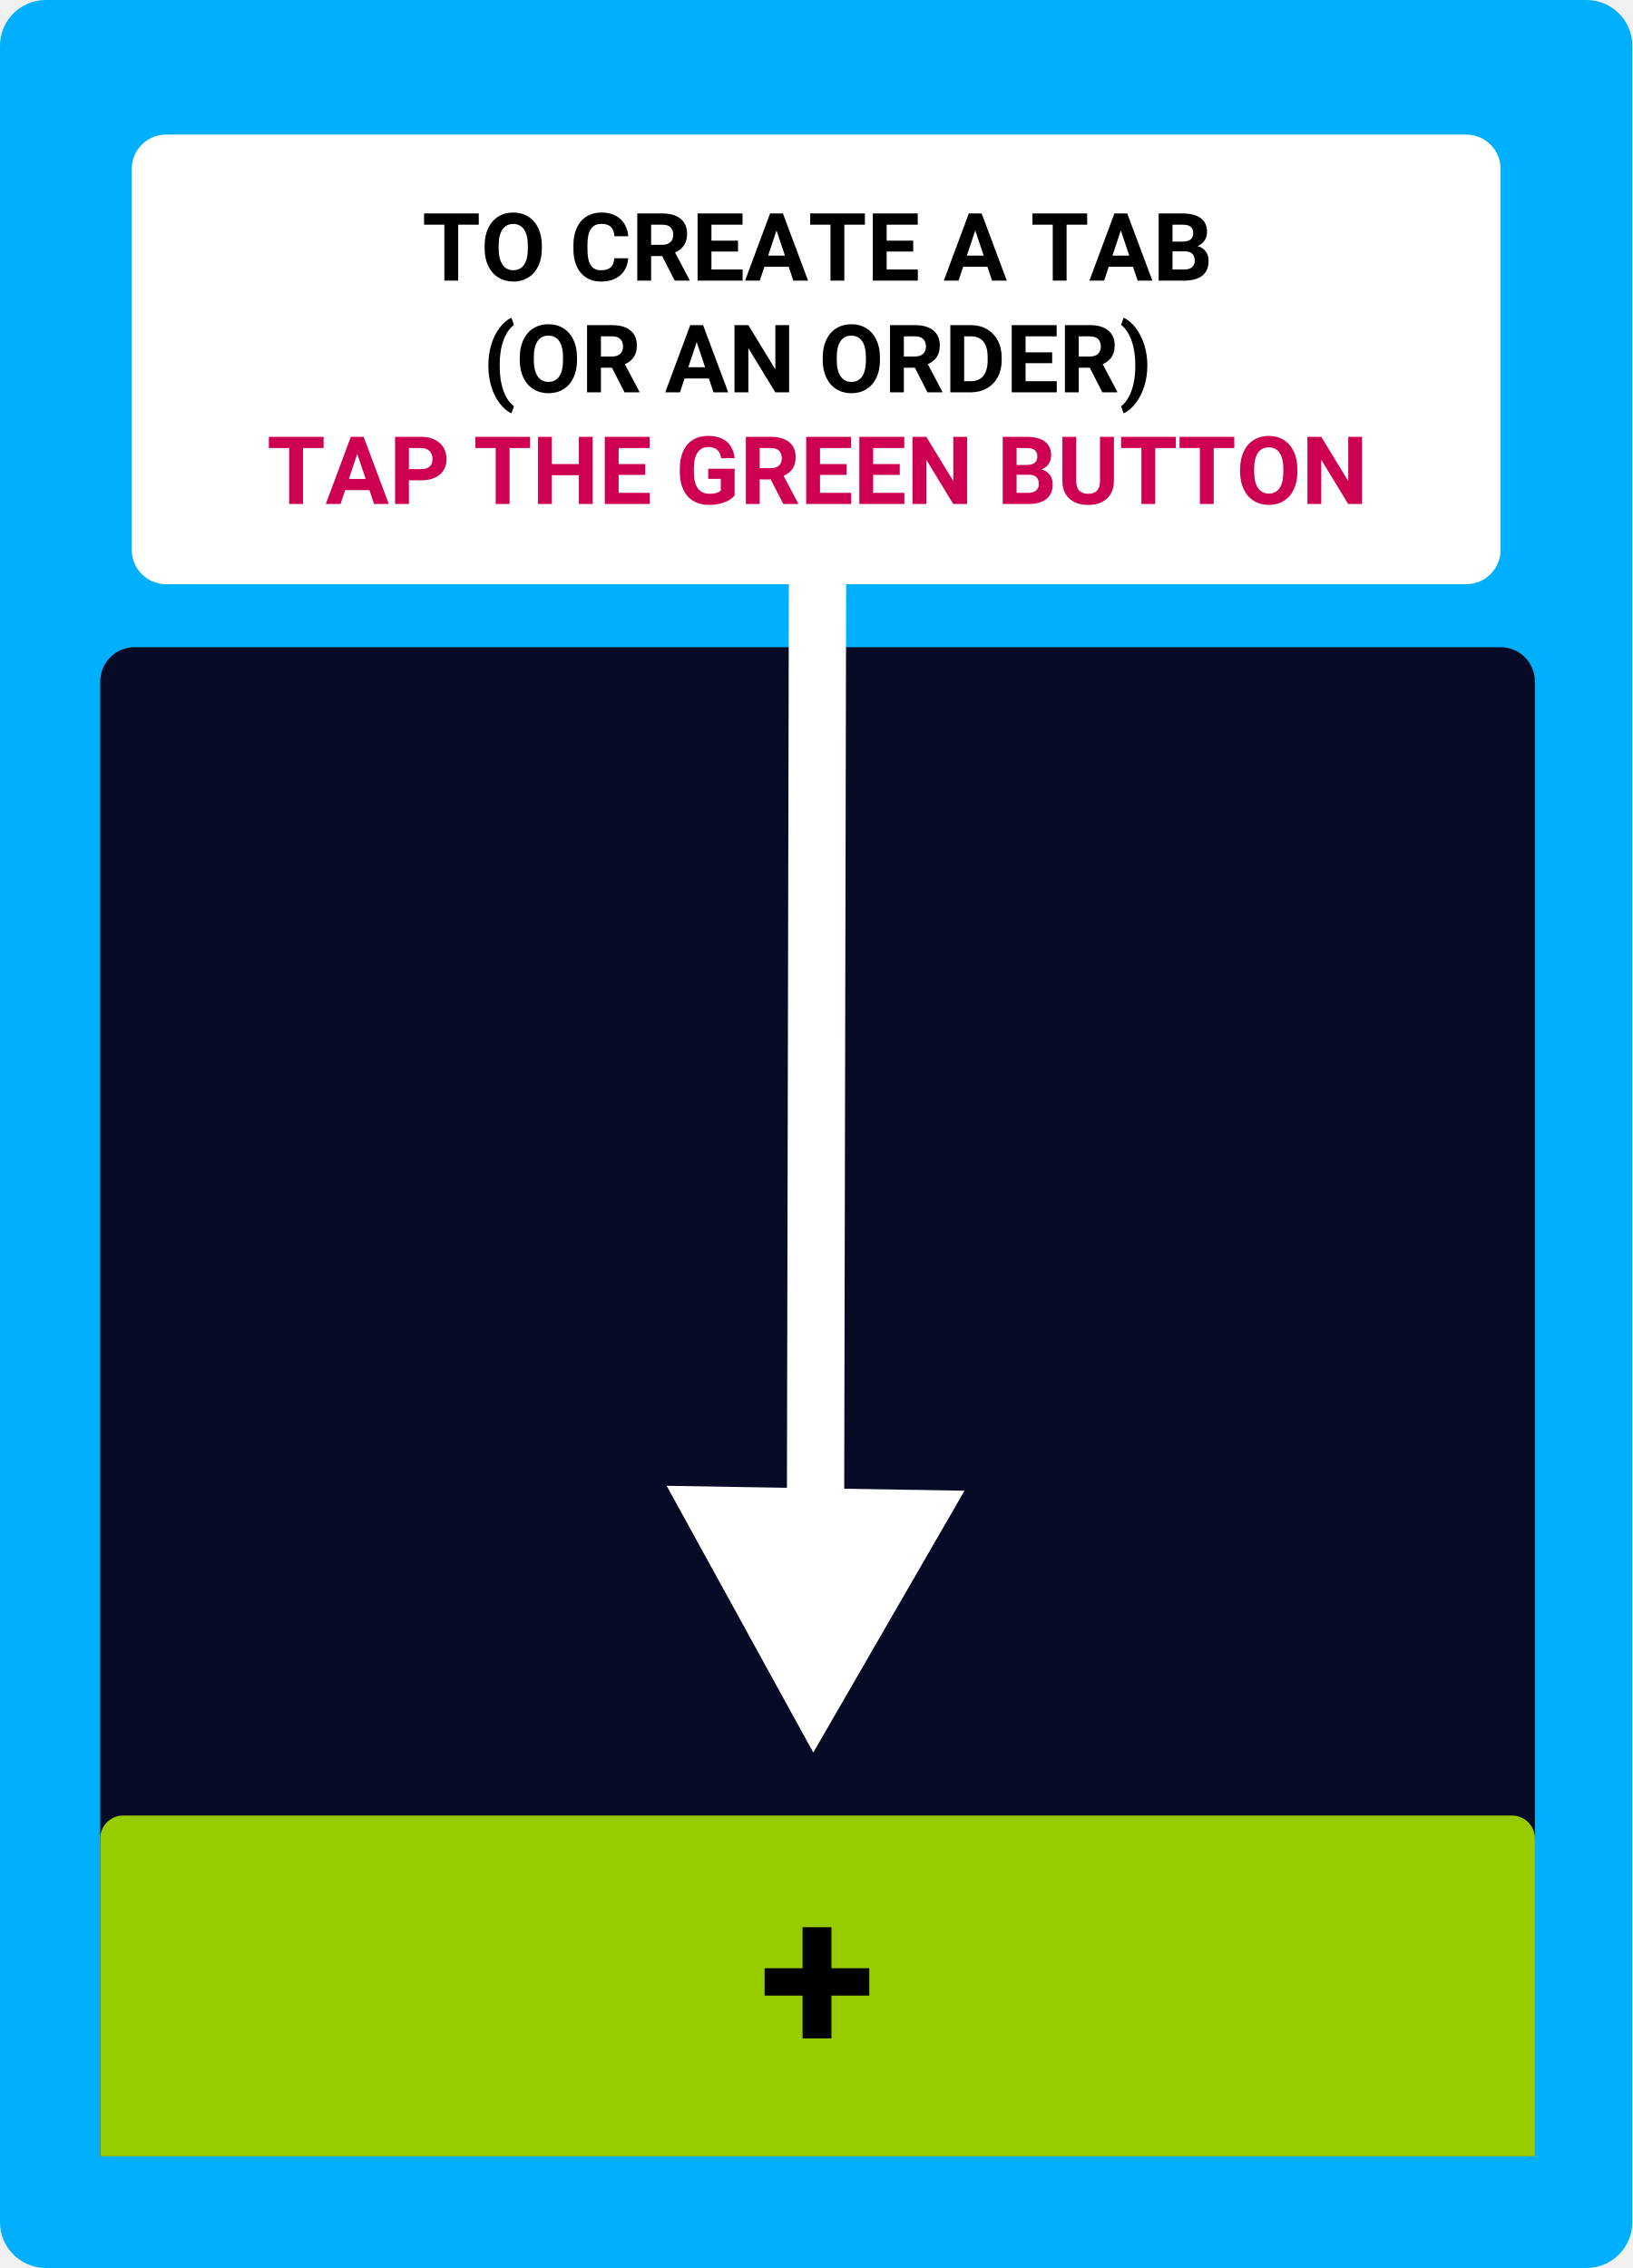
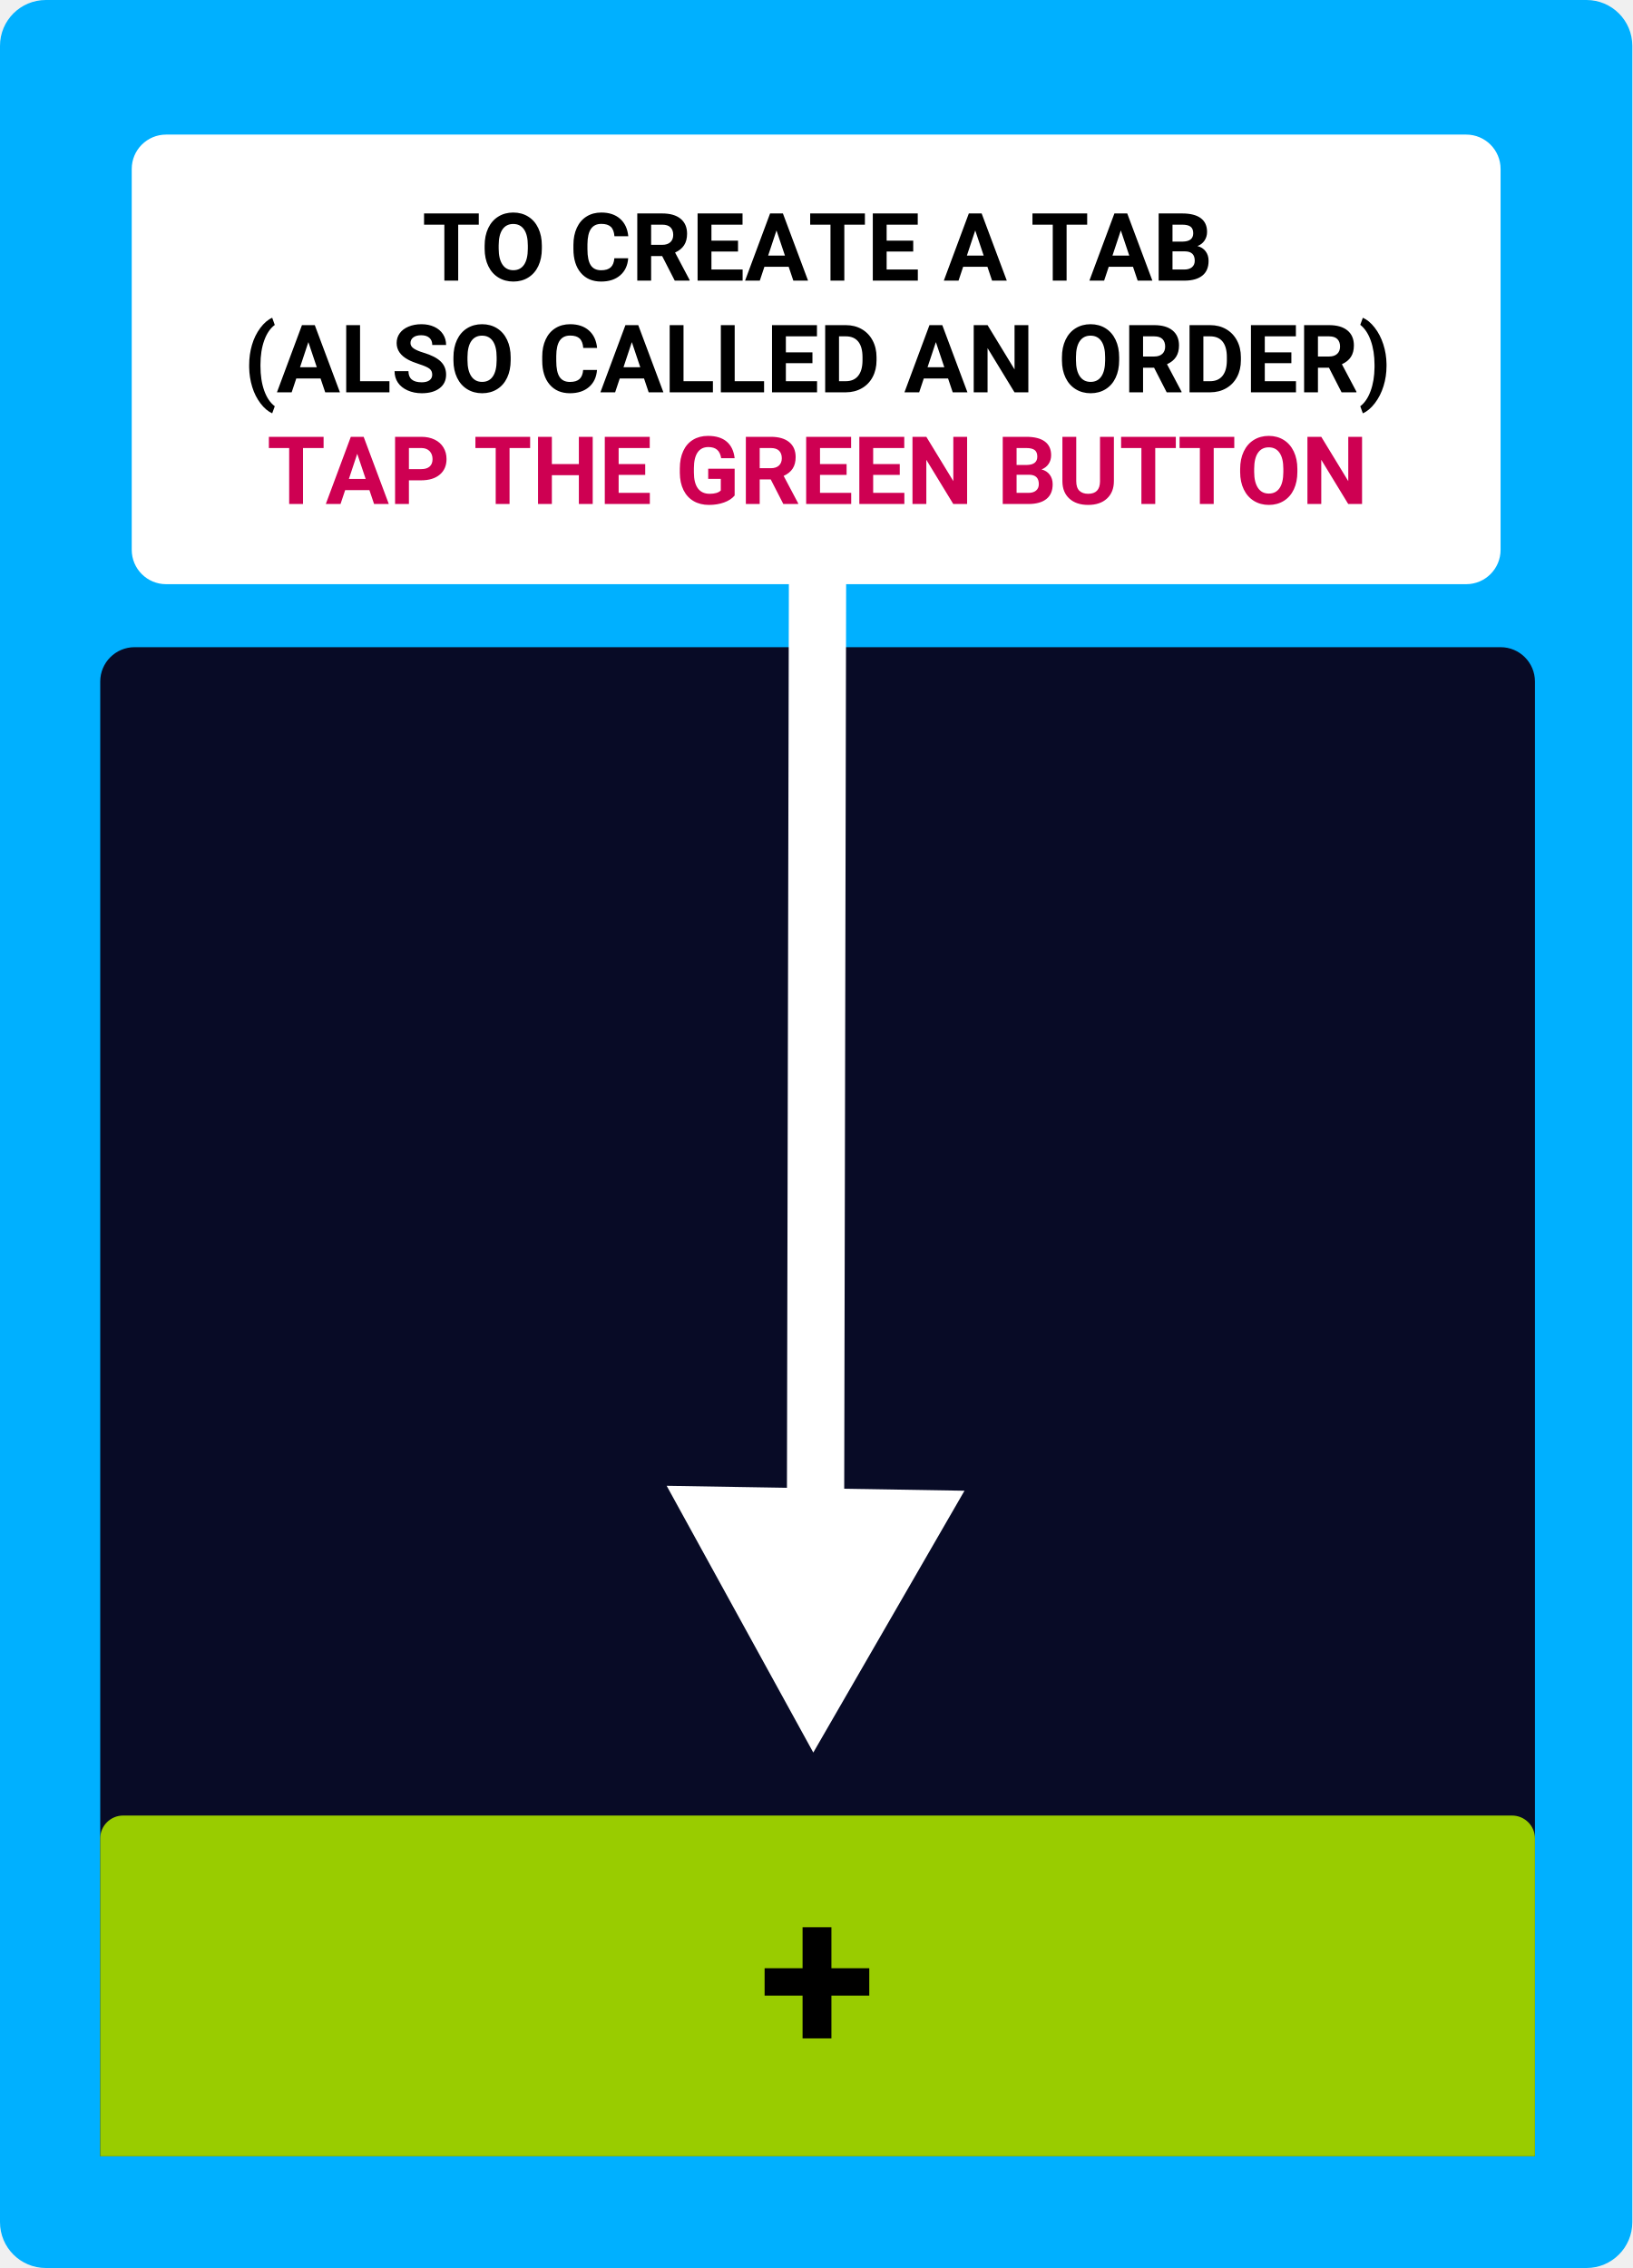
<svg xmlns="http://www.w3.org/2000/svg" width="570px" height="792px" viewBox="0 0 570 792" version="1.1">
  <g id="1_create_en" stroke="none" stroke-width="1" fill="none" fill-rule="evenodd">
    <rect id="Rectangle" fill="#00B0FF" x="0" y="0" width="570" height="792" rx="16" />
    <path d="M47,226 L524,226 C530.627,226 536,231.373 536,238 L536,753 L35,753 L35,238 C35,231.373 40.373,226 47,226 Z" id="Rectangle" fill="#080B26" />
    <path d="M43,634 L528,634 C532.418,634 536,637.582 536,642 L536,753 L35,753 L35,642 C35,637.582 38.582,634 43,634 Z" id="Rectangle" fill="#99CC00" />
    <polygon id="+" fill="#000000" points="290.328 687.319 303.548 687.319 303.548 696.877 290.328 696.877 290.328 711.818 280.257 711.818 280.257 696.877 267 696.877 267 687.319 280.257 687.319 280.257 673 290.328 673" />
    <rect id="Rectangle" fill="#FFFFFF" x="46" y="47" width="478" height="157" rx="12" />
    <polygon id="Line" fill="#FFFFFF" fill-rule="nonzero" points="275.545 169.328 295.544 169.659 294.797 519.878 336.796 520.574 284 612 232.799 518.851 274.798 519.547" />
-     <g id="TO-CREATE-A-TAB-(OR" transform="translate(93.88892, 74.2168)" fill-rule="nonzero">
-       <path d="M73.299,4.238 L66.113,4.238 L66.113,23.783 L61.279,23.783 L61.279,4.238 L54.189,4.238 L54.189,0.322 L73.299,0.322 L73.299,4.238 Z M95.326,12.584 C95.326,14.894 94.918,16.919 94.102,18.659 C93.285,20.399 92.117,21.742 90.597,22.688 C89.077,23.633 87.334,24.105 85.368,24.105 C83.424,24.105 81.689,23.638 80.164,22.704 C78.638,21.769 77.457,20.434 76.619,18.699 C75.781,16.965 75.356,14.969 75.346,12.713 L75.346,11.553 C75.346,9.244 75.762,7.211 76.594,5.454 C77.427,3.698 78.603,2.35 80.123,1.41 C81.643,0.47 83.381,0 85.336,0 C87.291,0 89.029,0.47 90.549,1.41 C92.069,2.35 93.245,3.698 94.077,5.454 C94.91,7.211 95.326,9.238 95.326,11.537 L95.326,12.584 Z M90.428,11.521 C90.428,9.061 89.987,7.192 89.106,5.914 C88.226,4.635 86.969,3.996 85.336,3.996 C83.714,3.996 82.462,4.627 81.582,5.889 C80.701,7.152 80.255,9.002 80.244,11.44 L80.244,12.584 C80.244,14.98 80.685,16.838 81.565,18.16 C82.446,19.481 83.714,20.142 85.368,20.142 C86.99,20.142 88.236,19.505 89.106,18.232 C89.977,16.959 90.417,15.104 90.428,12.665 L90.428,11.521 Z M125.474,15.968 C125.292,18.493 124.36,20.48 122.678,21.93 C120.997,23.38 118.782,24.105 116.032,24.105 C113.024,24.105 110.658,23.093 108.934,21.068 C107.21,19.043 106.348,16.264 106.348,12.729 L106.348,11.295 C106.348,9.04 106.745,7.052 107.54,5.333 C108.335,3.615 109.471,2.296 110.948,1.378 C112.425,0.459 114.141,0 116.096,0 C118.803,0 120.984,0.725 122.638,2.175 C124.292,3.625 125.249,5.661 125.506,8.282 L120.672,8.282 C120.554,6.768 120.133,5.669 119.407,4.987 C118.682,4.305 117.579,3.964 116.096,3.964 C114.485,3.964 113.279,4.541 112.479,5.696 C111.678,6.851 111.268,8.642 111.246,11.07 L111.246,12.842 C111.246,15.377 111.63,17.23 112.398,18.401 C113.166,19.572 114.377,20.158 116.032,20.158 C117.525,20.158 118.639,19.817 119.375,19.135 C120.111,18.452 120.533,17.397 120.64,15.968 L125.474,15.968 Z M137.333,15.195 L133.482,15.195 L133.482,23.783 L128.648,23.783 L128.648,0.322 L137.366,0.322 C140.137,0.322 142.275,0.94 143.779,2.175 C145.283,3.411 146.035,5.156 146.035,7.412 C146.035,9.013 145.688,10.347 144.995,11.416 C144.302,12.485 143.252,13.336 141.845,13.97 L146.921,23.558 L146.921,23.783 L141.732,23.783 L137.333,15.195 Z M133.482,11.279 L137.382,11.279 C138.596,11.279 139.536,10.97 140.202,10.353 C140.868,9.735 141.201,8.884 141.201,7.799 C141.201,6.692 140.886,5.822 140.258,5.188 C139.63,4.555 138.666,4.238 137.366,4.238 L133.482,4.238 L133.482,11.279 Z M163.824,13.616 L154.542,13.616 L154.542,19.9 L165.435,19.9 L165.435,23.783 L149.708,23.783 L149.708,0.322 L165.403,0.322 L165.403,4.238 L154.542,4.238 L154.542,9.829 L163.824,9.829 L163.824,13.616 Z M181.516,18.949 L173.041,18.949 L171.429,23.783 L166.289,23.783 L175.022,0.322 L179.502,0.322 L188.284,23.783 L183.144,23.783 L181.516,18.949 Z M174.346,15.034 L180.211,15.034 L177.262,6.252 L174.346,15.034 Z M208.135,4.238 L200.949,4.238 L200.949,23.783 L196.115,23.783 L196.115,4.238 L189.025,4.238 L189.025,0.322 L208.135,0.322 L208.135,4.238 Z M225.006,13.616 L215.725,13.616 L215.725,19.9 L226.617,19.9 L226.617,23.783 L210.891,23.783 L210.891,0.322 L226.585,0.322 L226.585,4.238 L215.725,4.238 L215.725,9.829 L225.006,9.829 L225.006,13.616 Z M250.916,18.949 L242.44,18.949 L240.829,23.783 L235.689,23.783 L244.422,0.322 L248.902,0.322 L257.684,23.783 L252.543,23.783 L250.916,18.949 Z M243.746,15.034 L249.611,15.034 L246.662,6.252 L243.746,15.034 Z M285.753,4.238 L278.566,4.238 L278.566,23.783 L273.732,23.783 L273.732,4.238 L266.643,4.238 L266.643,0.322 L285.753,0.322 L285.753,4.238 Z M301.753,18.949 L293.278,18.949 L291.667,23.783 L286.526,23.783 L295.26,0.322 L299.739,0.322 L308.521,23.783 L303.381,23.783 L301.753,18.949 Z M294.583,15.034 L300.448,15.034 L297.5,6.252 L294.583,15.034 Z M310.712,23.783 L310.712,0.322 L318.93,0.322 C321.777,0.322 323.936,0.867 325.408,1.958 C326.879,3.048 327.615,4.646 327.615,6.751 C327.615,7.901 327.32,8.913 326.729,9.789 C326.138,10.664 325.316,11.306 324.264,11.714 C325.467,12.015 326.415,12.622 327.108,13.535 C327.801,14.448 328.147,15.565 328.147,16.887 C328.147,19.143 327.427,20.851 325.988,22.011 C324.548,23.171 322.497,23.762 319.833,23.783 L310.712,23.783 Z M315.546,13.567 L315.546,19.9 L319.688,19.9 C320.826,19.9 321.715,19.629 322.354,19.086 C322.993,18.544 323.313,17.794 323.313,16.838 C323.313,14.69 322.201,13.6 319.978,13.567 L315.546,13.567 Z M315.546,10.151 L319.124,10.151 C321.562,10.108 322.781,9.136 322.781,7.235 C322.781,6.171 322.472,5.406 321.855,4.939 C321.237,4.471 320.262,4.238 318.93,4.238 L315.546,4.238 L315.546,10.151 Z M76.651,53.244 C76.651,50.784 76.979,48.442 77.634,46.219 C78.289,43.995 79.256,42.027 80.534,40.313 C81.813,38.6 83.198,37.41 84.691,36.744 L85.594,39.258 C84.025,40.418 82.801,42.212 81.92,44.64 C81.039,47.067 80.599,49.903 80.599,53.147 L80.599,53.647 C80.599,56.902 81.034,59.749 81.904,62.187 C82.774,64.626 84.004,66.446 85.594,67.649 L84.691,70.115 C83.23,69.459 81.869,68.302 80.607,66.642 C79.344,64.983 78.38,63.068 77.714,60.898 C77.048,58.728 76.694,56.461 76.651,54.098 L76.651,53.244 Z M107.604,51.584 C107.604,53.894 107.196,55.919 106.38,57.659 C105.563,59.399 104.395,60.742 102.875,61.688 C101.355,62.633 99.612,63.105 97.646,63.105 C95.702,63.105 93.967,62.638 92.442,61.704 C90.916,60.769 89.735,59.434 88.897,57.699 C88.059,55.965 87.635,53.969 87.624,51.713 L87.624,50.553 C87.624,48.244 88.04,46.211 88.873,44.454 C89.705,42.698 90.882,41.35 92.402,40.41 C93.922,39.47 95.659,39 97.614,39 C99.569,39 101.307,39.47 102.827,40.41 C104.347,41.35 105.523,42.698 106.356,44.454 C107.188,46.211 107.604,48.238 107.604,50.537 L107.604,51.584 Z M102.706,50.521 C102.706,48.061 102.266,46.192 101.385,44.914 C100.504,43.635 99.247,42.996 97.614,42.996 C95.992,42.996 94.741,43.627 93.86,44.889 C92.979,46.152 92.533,48.002 92.522,50.44 L92.522,51.584 C92.522,53.98 92.963,55.838 93.844,57.16 C94.725,58.481 95.992,59.142 97.646,59.142 C99.269,59.142 100.515,58.505 101.385,57.232 C102.255,55.959 102.695,54.104 102.706,51.665 L102.706,50.521 Z M119.802,54.195 L115.951,54.195 L115.951,62.783 L111.117,62.783 L111.117,39.322 L119.834,39.322 C122.606,39.322 124.744,39.94 126.248,41.175 C127.751,42.411 128.503,44.156 128.503,46.412 C128.503,48.013 128.157,49.347 127.464,50.416 C126.771,51.485 125.721,52.336 124.314,52.97 L129.39,62.558 L129.39,62.783 L124.201,62.783 L119.802,54.195 Z M115.951,50.279 L119.851,50.279 C121.064,50.279 122.004,49.97 122.67,49.353 C123.336,48.735 123.669,47.884 123.669,46.799 C123.669,45.692 123.355,44.822 122.727,44.188 C122.098,43.555 121.134,43.238 119.834,43.238 L115.951,43.238 L115.951,50.279 Z M153.64,57.949 L145.165,57.949 L143.553,62.783 L138.413,62.783 L147.146,39.322 L151.626,39.322 L160.408,62.783 L155.268,62.783 L153.64,57.949 Z M146.47,54.034 L152.335,54.034 L149.386,45.252 L146.47,54.034 Z M181.677,62.783 L176.843,62.783 L167.433,47.347 L167.433,62.783 L162.599,62.783 L162.599,39.322 L167.433,39.322 L176.859,54.791 L176.859,39.322 L181.677,39.322 L181.677,62.783 Z M213.388,51.584 C213.388,53.894 212.98,55.919 212.164,57.659 C211.347,59.399 210.179,60.742 208.659,61.688 C207.139,62.633 205.396,63.105 203.43,63.105 C201.486,63.105 199.751,62.638 198.226,61.704 C196.7,60.769 195.519,59.434 194.681,57.699 C193.843,55.965 193.418,53.969 193.408,51.713 L193.408,50.553 C193.408,48.244 193.824,46.211 194.656,44.454 C195.489,42.698 196.665,41.35 198.185,40.41 C199.705,39.47 201.443,39 203.398,39 C205.353,39 207.091,39.47 208.611,40.41 C210.131,41.35 211.307,42.698 212.139,44.454 C212.972,46.211 213.388,48.238 213.388,50.537 L213.388,51.584 Z M208.49,50.521 C208.49,48.061 208.049,46.192 207.168,44.914 C206.288,43.635 205.031,42.996 203.398,42.996 C201.776,42.996 200.524,43.627 199.644,44.889 C198.763,46.152 198.317,48.002 198.306,50.44 L198.306,51.584 C198.306,53.98 198.747,55.838 199.627,57.16 C200.508,58.481 201.776,59.142 203.43,59.142 C205.052,59.142 206.298,58.505 207.168,57.232 C208.039,55.959 208.479,54.104 208.49,51.665 L208.49,50.521 Z M225.586,54.195 L221.735,54.195 L221.735,62.783 L216.901,62.783 L216.901,39.322 L225.618,39.322 C228.39,39.322 230.527,39.94 232.031,41.175 C233.535,42.411 234.287,44.156 234.287,46.412 C234.287,48.013 233.941,49.347 233.248,50.416 C232.555,51.485 231.505,52.336 230.098,52.97 L235.173,62.558 L235.173,62.783 L229.985,62.783 L225.586,54.195 Z M221.735,50.279 L225.634,50.279 C226.848,50.279 227.788,49.97 228.454,49.353 C229.12,48.735 229.453,47.884 229.453,46.799 C229.453,45.692 229.139,44.822 228.51,44.188 C227.882,43.555 226.918,43.238 225.618,43.238 L221.735,43.238 L221.735,50.279 Z M237.961,62.783 L237.961,39.322 L245.18,39.322 C247.242,39.322 249.087,39.787 250.715,40.716 C252.342,41.645 253.612,42.967 254.525,44.68 C255.438,46.393 255.895,48.34 255.895,50.521 L255.895,51.601 C255.895,53.781 255.447,55.72 254.55,57.417 C253.653,59.115 252.388,60.431 250.755,61.365 C249.122,62.3 247.28,62.772 245.228,62.783 L237.961,62.783 Z M242.795,43.238 L242.795,58.9 L245.131,58.9 C247.022,58.9 248.467,58.282 249.466,57.047 C250.465,55.812 250.975,54.044 250.997,51.746 L250.997,50.505 C250.997,48.12 250.502,46.313 249.514,45.083 C248.526,43.853 247.081,43.238 245.18,43.238 L242.795,43.238 Z M273.523,52.616 L264.242,52.616 L264.242,58.9 L275.134,58.9 L275.134,62.783 L259.408,62.783 L259.408,39.322 L275.102,39.322 L275.102,43.238 L264.242,43.238 L264.242,48.829 L273.523,48.829 L273.523,52.616 Z M286.655,54.195 L282.804,54.195 L282.804,62.783 L277.97,62.783 L277.97,39.322 L286.688,39.322 C289.459,39.322 291.597,39.94 293.101,41.175 C294.604,42.411 295.356,44.156 295.356,46.412 C295.356,48.013 295.01,49.347 294.317,50.416 C293.624,51.485 292.574,52.336 291.167,52.97 L296.243,62.558 L296.243,62.783 L291.054,62.783 L286.655,54.195 Z M282.804,50.279 L286.704,50.279 C287.917,50.279 288.857,49.97 289.523,49.353 C290.189,48.735 290.522,47.884 290.522,46.799 C290.522,45.692 290.208,44.822 289.58,44.188 C288.951,43.555 287.987,43.238 286.688,43.238 L282.804,43.238 L282.804,50.279 Z M306.749,53.615 C306.749,56.042 306.399,58.379 305.701,60.624 C305.003,62.869 303.999,64.851 302.688,66.57 C301.377,68.289 299.976,69.47 298.482,70.115 L297.58,67.649 C299.105,66.5 300.309,64.728 301.189,62.332 C302.07,59.937 302.527,57.181 302.559,54.066 L302.559,53.212 C302.559,50 302.121,47.169 301.246,44.72 C300.37,42.271 299.148,40.434 297.58,39.209 L298.482,36.744 C299.943,37.378 301.321,38.527 302.615,40.192 C303.91,41.857 304.914,43.796 305.629,46.009 C306.343,48.222 306.716,50.516 306.749,52.89 L306.749,53.615 Z" id="TOCREATEATAB(ORANORDER)" fill="#000000" />
-       <path d="M19.11,82.238 L11.924,82.238 L11.924,101.783 L7.09,101.783 L7.09,82.238 L0,82.238 L0,78.322 L19.11,78.322 L19.11,82.238 Z M35.111,96.949 L26.635,96.949 L25.024,101.783 L19.884,101.783 L28.617,78.322 L33.097,78.322 L41.878,101.783 L36.738,101.783 L35.111,96.949 Z M27.94,93.034 L33.806,93.034 L30.857,84.252 L27.94,93.034 Z M48.904,93.517 L48.904,101.783 L44.07,101.783 L44.07,78.322 L53.222,78.322 C54.984,78.322 56.533,78.645 57.871,79.289 C59.208,79.934 60.237,80.849 60.957,82.036 C61.676,83.223 62.036,84.574 62.036,86.089 C62.036,88.388 61.249,90.2 59.676,91.527 C58.102,92.854 55.924,93.517 53.142,93.517 L48.904,93.517 Z M48.904,89.602 L53.222,89.602 C54.5,89.602 55.475,89.301 56.147,88.699 C56.818,88.098 57.154,87.238 57.154,86.121 C57.154,84.972 56.815,84.042 56.139,83.333 C55.462,82.625 54.527,82.259 53.335,82.238 L48.904,82.238 L48.904,89.602 Z M91.233,82.238 L84.047,82.238 L84.047,101.783 L79.213,101.783 L79.213,82.238 L72.123,82.238 L72.123,78.322 L91.233,78.322 L91.233,82.238 Z M113.083,101.783 L108.249,101.783 L108.249,91.729 L98.823,91.729 L98.823,101.783 L93.989,101.783 L93.989,78.322 L98.823,78.322 L98.823,87.829 L108.249,87.829 L108.249,78.322 L113.083,78.322 L113.083,101.783 Z M131.42,91.616 L122.139,91.616 L122.139,97.9 L133.031,97.9 L133.031,101.783 L117.305,101.783 L117.305,78.322 L132.999,78.322 L132.999,82.238 L122.139,82.238 L122.139,87.829 L131.42,87.829 L131.42,91.616 Z M162.647,98.818 C161.777,99.86 160.547,100.669 158.958,101.243 C157.368,101.818 155.606,102.105 153.672,102.105 C151.642,102.105 149.862,101.662 148.331,100.776 C146.8,99.89 145.618,98.604 144.786,96.917 C143.953,95.23 143.526,93.249 143.505,90.971 L143.505,89.376 C143.505,87.034 143.9,85.007 144.689,83.293 C145.479,81.58 146.617,80.269 148.105,79.362 C149.593,78.454 151.336,78 153.334,78 C156.116,78 158.291,78.663 159.86,79.99 C161.428,81.317 162.357,83.248 162.647,85.783 L157.942,85.783 C157.728,84.44 157.252,83.457 156.516,82.834 C155.781,82.211 154.768,81.899 153.479,81.899 C151.835,81.899 150.584,82.517 149.725,83.752 C148.865,84.988 148.43,86.825 148.419,89.263 L148.419,90.762 C148.419,93.222 148.887,95.08 149.821,96.337 C150.756,97.594 152.125,98.222 153.93,98.222 C155.746,98.222 157.04,97.835 157.813,97.062 L157.813,93.018 L153.415,93.018 L153.415,89.457 L162.647,89.457 L162.647,98.818 Z M175.248,93.195 L171.397,93.195 L171.397,101.783 L166.563,101.783 L166.563,78.322 L175.28,78.322 C178.052,78.322 180.189,78.94 181.693,80.175 C183.197,81.411 183.949,83.156 183.949,85.412 C183.949,87.013 183.603,88.347 182.91,89.416 C182.217,90.485 181.167,91.336 179.76,91.97 L184.835,101.558 L184.835,101.783 L179.647,101.783 L175.248,93.195 Z M171.397,89.279 L175.296,89.279 C176.51,89.279 177.45,88.97 178.116,88.353 C178.782,87.735 179.115,86.884 179.115,85.799 C179.115,84.692 178.801,83.822 178.173,83.188 C177.544,82.555 176.58,82.238 175.28,82.238 L171.397,82.238 L171.397,89.279 Z M201.738,91.616 L192.457,91.616 L192.457,97.9 L203.35,97.9 L203.35,101.783 L187.623,101.783 L187.623,78.322 L203.317,78.322 L203.317,82.238 L192.457,82.238 L192.457,87.829 L201.738,87.829 L201.738,91.616 Z M220.301,91.616 L211.02,91.616 L211.02,97.9 L221.912,97.9 L221.912,101.783 L206.186,101.783 L206.186,78.322 L221.88,78.322 L221.88,82.238 L211.02,82.238 L211.02,87.829 L220.301,87.829 L220.301,91.616 Z M243.826,101.783 L238.992,101.783 L229.582,86.347 L229.582,101.783 L224.748,101.783 L224.748,78.322 L229.582,78.322 L239.008,93.791 L239.008,78.322 L243.826,78.322 L243.826,101.783 Z M256.266,101.783 L256.266,78.322 L264.483,78.322 C267.33,78.322 269.489,78.867 270.961,79.958 C272.433,81.048 273.168,82.646 273.168,84.751 C273.168,85.901 272.873,86.913 272.282,87.789 C271.691,88.664 270.87,89.306 269.817,89.714 C271.02,90.015 271.968,90.622 272.661,91.535 C273.354,92.448 273.7,93.565 273.7,94.887 C273.7,97.143 272.98,98.851 271.541,100.011 C270.102,101.171 268.05,101.762 265.386,101.783 L256.266,101.783 Z M261.1,91.567 L261.1,97.9 L265.241,97.9 C266.379,97.9 267.268,97.629 267.907,97.086 C268.547,96.544 268.866,95.794 268.866,94.838 C268.866,92.69 267.754,91.6 265.531,91.567 L261.1,91.567 Z M261.1,88.151 L264.677,88.151 C267.115,88.108 268.334,87.136 268.334,85.235 C268.334,84.171 268.026,83.406 267.408,82.939 C266.79,82.471 265.815,82.238 264.483,82.238 L261.1,82.238 L261.1,88.151 Z M295.083,78.322 L295.083,93.775 C295.083,96.342 294.28,98.373 292.674,99.866 C291.068,101.359 288.874,102.105 286.091,102.105 C283.352,102.105 281.177,101.38 279.565,99.93 C277.954,98.48 277.132,96.487 277.1,93.952 L277.1,78.322 L281.934,78.322 L281.934,93.807 C281.934,95.343 282.302,96.463 283.038,97.167 C283.774,97.87 284.791,98.222 286.091,98.222 C288.809,98.222 290.189,96.793 290.232,93.936 L290.232,78.322 L295.083,78.322 Z M316.707,82.238 L309.52,82.238 L309.52,101.783 L304.686,101.783 L304.686,82.238 L297.596,82.238 L297.596,78.322 L316.707,78.322 L316.707,82.238 Z M337.122,82.238 L329.936,82.238 L329.936,101.783 L325.102,101.783 L325.102,82.238 L318.012,82.238 L318.012,78.322 L337.122,78.322 L337.122,82.238 Z M359.149,90.584 C359.149,92.894 358.741,94.919 357.924,96.659 C357.108,98.399 355.94,99.742 354.42,100.688 C352.9,101.633 351.157,102.105 349.191,102.105 C347.247,102.105 345.512,101.638 343.986,100.704 C342.461,99.769 341.279,98.434 340.441,96.699 C339.604,94.965 339.179,92.969 339.168,90.713 L339.168,89.553 C339.168,87.244 339.585,85.211 340.417,83.454 C341.25,81.698 342.426,80.35 343.946,79.41 C345.466,78.47 347.204,78 349.159,78 C351.114,78 352.851,78.47 354.371,79.41 C355.891,80.35 357.068,81.698 357.9,83.454 C358.733,85.211 359.149,87.238 359.149,89.537 L359.149,90.584 Z M354.25,89.521 C354.25,87.061 353.81,85.192 352.929,83.914 C352.048,82.635 350.792,81.996 349.159,81.996 C347.537,81.996 346.285,82.627 345.404,83.889 C344.523,85.152 344.078,87.002 344.067,89.44 L344.067,90.584 C344.067,92.98 344.507,94.838 345.388,96.16 C346.269,97.481 347.537,98.142 349.191,98.142 C350.813,98.142 352.059,97.505 352.929,96.232 C353.799,94.959 354.24,93.104 354.25,90.665 L354.25,89.521 Z M381.74,101.783 L376.906,101.783 L367.496,86.347 L367.496,101.783 L362.662,101.783 L362.662,78.322 L367.496,78.322 L376.922,93.791 L376.922,78.322 L381.74,78.322 L381.74,101.783 Z" id="TAPTHEGREENBUTTON" fill="#CE0052" />
+     <g id="TO-CREATE-A-TAB-(ALS" transform="translate(87.00854, 74.2168)" fill-rule="nonzero">
+       <path d="M80.18,4.238 L72.993,4.238 L72.993,23.783 L68.159,23.783 L68.159,4.238 L61.069,4.238 L61.069,0.322 L80.18,0.322 L80.18,4.238 Z M102.207,12.584 C102.207,14.894 101.798,16.919 100.982,18.659 C100.166,20.399 98.997,21.742 97.477,22.688 C95.957,23.633 94.214,24.105 92.249,24.105 C90.304,24.105 88.569,23.638 87.044,22.704 C85.519,21.769 84.337,20.434 83.499,18.699 C82.661,16.965 82.237,14.969 82.226,12.713 L82.226,11.553 C82.226,9.244 82.642,7.211 83.475,5.454 C84.307,3.698 85.484,2.35 87.004,1.41 C88.524,0.47 90.261,0 92.216,0 C94.171,0 95.909,0.47 97.429,1.41 C98.949,2.35 100.125,3.698 100.958,5.454 C101.79,7.211 102.207,9.238 102.207,11.537 L102.207,12.584 Z M97.308,11.521 C97.308,9.061 96.868,7.192 95.987,5.914 C95.106,4.635 93.849,3.996 92.216,3.996 C90.594,3.996 89.343,4.627 88.462,5.889 C87.581,7.152 87.135,9.002 87.125,11.44 L87.125,12.584 C87.125,14.98 87.565,16.838 88.446,18.16 C89.327,19.481 90.594,20.142 92.249,20.142 C93.871,20.142 95.117,19.505 95.987,18.232 C96.857,16.959 97.297,15.104 97.308,12.665 L97.308,11.521 Z M132.354,15.968 C132.172,18.493 131.24,20.48 129.559,21.93 C127.878,23.38 125.662,24.105 122.912,24.105 C119.904,24.105 117.538,23.093 115.814,21.068 C114.09,19.043 113.228,16.264 113.228,12.729 L113.228,11.295 C113.228,9.04 113.625,7.052 114.42,5.333 C115.215,3.615 116.351,2.296 117.828,1.378 C119.305,0.459 121.021,0 122.977,0 C125.684,0 127.864,0.725 129.519,2.175 C131.173,3.625 132.129,5.661 132.387,8.282 L127.553,8.282 C127.435,6.768 127.013,5.669 126.288,4.987 C125.563,4.305 124.459,3.964 122.977,3.964 C121.365,3.964 120.159,4.541 119.359,5.696 C118.559,6.851 118.148,8.642 118.126,11.07 L118.126,12.842 C118.126,15.377 118.51,17.23 119.279,18.401 C120.047,19.572 121.258,20.158 122.912,20.158 C124.405,20.158 125.52,19.817 126.256,19.135 C126.991,18.452 127.413,17.397 127.521,15.968 L132.354,15.968 Z M144.214,15.195 L140.363,15.195 L140.363,23.783 L135.529,23.783 L135.529,0.322 L144.246,0.322 C147.018,0.322 149.155,0.94 150.659,2.175 C152.163,3.411 152.915,5.156 152.915,7.412 C152.915,9.013 152.569,10.347 151.876,11.416 C151.183,12.485 150.133,13.336 148.726,13.97 L153.801,23.558 L153.801,23.783 L148.613,23.783 L144.214,15.195 Z M140.363,11.279 L144.262,11.279 C145.476,11.279 146.416,10.97 147.082,10.353 C147.748,9.735 148.081,8.884 148.081,7.799 C148.081,6.692 147.767,5.822 147.138,5.188 C146.51,4.555 145.546,4.238 144.246,4.238 L140.363,4.238 L140.363,11.279 Z M170.704,13.616 L161.423,13.616 L161.423,19.9 L172.315,19.9 L172.315,23.783 L156.589,23.783 L156.589,0.322 L172.283,0.322 L172.283,4.238 L161.423,4.238 L161.423,9.829 L170.704,9.829 L170.704,13.616 Z M188.396,18.949 L179.921,18.949 L178.31,23.783 L173.169,23.783 L181.903,0.322 L186.382,0.322 L195.164,23.783 L190.024,23.783 L188.396,18.949 Z M181.226,15.034 L187.091,15.034 L184.143,6.252 L181.226,15.034 Z M215.016,4.238 L207.829,4.238 L207.829,23.783 L202.995,23.783 L202.995,4.238 L195.905,4.238 L195.905,0.322 L215.016,0.322 L215.016,4.238 Z M231.886,13.616 L222.605,13.616 L222.605,19.9 L233.498,19.9 L233.498,23.783 L217.771,23.783 L217.771,0.322 L233.465,0.322 L233.465,4.238 L222.605,4.238 L222.605,9.829 L231.886,9.829 L231.886,13.616 Z M257.796,18.949 L249.321,18.949 L247.709,23.783 L242.569,23.783 L251.303,0.322 L255.782,0.322 L264.564,23.783 L259.424,23.783 L257.796,18.949 Z M250.626,15.034 L256.491,15.034 L253.542,6.252 L250.626,15.034 Z M292.633,4.238 L285.447,4.238 L285.447,23.783 L280.613,23.783 L280.613,4.238 L273.523,4.238 L273.523,0.322 L292.633,0.322 L292.633,4.238 Z M308.634,18.949 L300.158,18.949 L298.547,23.783 L293.407,23.783 L302.14,0.322 L306.62,0.322 L315.401,23.783 L310.261,23.783 L308.634,18.949 Z M301.463,15.034 L307.329,15.034 L304.38,6.252 L301.463,15.034 Z M317.593,23.783 L317.593,0.322 L325.811,0.322 C328.657,0.322 330.816,0.867 332.288,1.958 C333.76,3.048 334.496,4.646 334.496,6.751 C334.496,7.901 334.2,8.913 333.609,9.789 C333.019,10.664 332.197,11.306 331.144,11.714 C332.347,12.015 333.295,12.622 333.988,13.535 C334.681,14.448 335.027,15.565 335.027,16.887 C335.027,19.143 334.308,20.851 332.868,22.011 C331.429,23.171 329.377,23.762 326.713,23.783 L317.593,23.783 Z M322.427,13.567 L322.427,19.9 L326.568,19.9 C327.707,19.9 328.595,19.629 329.235,19.086 C329.874,18.544 330.193,17.794 330.193,16.838 C330.193,14.69 329.082,13.6 326.858,13.567 L322.427,13.567 Z M322.427,10.151 L326.004,10.151 C328.442,10.108 329.662,9.136 329.662,7.235 C329.662,6.171 329.353,5.406 328.735,4.939 C328.117,4.471 327.143,4.238 325.811,4.238 L322.427,4.238 L322.427,10.151 Z M0,53.244 C0,50.784 0.328,48.442 0.983,46.219 C1.638,43.995 2.605,42.027 3.883,40.313 C5.162,38.6 6.547,37.41 8.041,36.744 L8.943,39.258 C7.375,40.418 6.15,42.212 5.269,44.64 C4.388,47.067 3.948,49.903 3.948,53.147 L3.948,53.647 C3.948,56.902 4.383,59.749 5.253,62.187 C6.123,64.626 7.353,66.446 8.943,67.649 L8.041,70.115 C6.58,69.459 5.218,68.302 3.956,66.642 C2.694,64.983 1.729,63.068 1.063,60.898 C0.397,58.728 0.043,56.461 0,54.098 L0,53.244 Z M24.927,57.949 L16.452,57.949 L14.84,62.783 L9.7,62.783 L18.434,39.322 L22.913,39.322 L31.695,62.783 L26.555,62.783 L24.927,57.949 Z M17.757,54.034 L23.622,54.034 L20.673,45.252 L17.757,54.034 Z M38.72,58.9 L48.984,58.9 L48.984,62.783 L33.886,62.783 L33.886,39.322 L38.72,39.322 L38.72,58.9 Z M63.921,56.628 C63.921,55.715 63.599,55.014 62.955,54.525 C62.31,54.036 61.15,53.521 59.474,52.978 C57.798,52.436 56.472,51.901 55.494,51.375 C52.83,49.936 51.498,47.997 51.498,45.558 C51.498,44.291 51.855,43.16 52.57,42.166 C53.284,41.173 54.31,40.396 55.647,39.838 C56.985,39.279 58.486,39 60.151,39 C61.827,39 63.32,39.303 64.63,39.91 C65.941,40.517 66.959,41.374 67.684,42.48 C68.409,43.587 68.771,44.844 68.771,46.251 L63.938,46.251 C63.938,45.177 63.599,44.342 62.922,43.745 C62.246,43.149 61.295,42.851 60.07,42.851 C58.889,42.851 57.97,43.101 57.315,43.6 C56.66,44.1 56.332,44.758 56.332,45.574 C56.332,46.337 56.716,46.976 57.484,47.492 C58.252,48.007 59.383,48.491 60.876,48.942 C63.626,49.769 65.629,50.795 66.886,52.02 C68.143,53.244 68.771,54.77 68.771,56.596 C68.771,58.626 68.003,60.219 66.467,61.373 C64.931,62.528 62.863,63.105 60.264,63.105 C58.459,63.105 56.815,62.775 55.333,62.115 C53.851,61.454 52.72,60.549 51.941,59.399 C51.162,58.25 50.773,56.918 50.773,55.403 L55.623,55.403 C55.623,57.992 57.17,59.287 60.264,59.287 C61.413,59.287 62.31,59.053 62.955,58.586 C63.599,58.118 63.921,57.466 63.921,56.628 Z M91.314,51.584 C91.314,53.894 90.906,55.919 90.089,57.659 C89.273,59.399 88.105,60.742 86.585,61.688 C85.065,62.633 83.322,63.105 81.356,63.105 C79.412,63.105 77.677,62.638 76.151,61.704 C74.626,60.769 73.444,59.434 72.606,57.699 C71.769,55.965 71.344,53.969 71.333,51.713 L71.333,50.553 C71.333,48.244 71.75,46.211 72.582,44.454 C73.415,42.698 74.591,41.35 76.111,40.41 C77.631,39.47 79.369,39 81.324,39 C83.279,39 85.016,39.47 86.536,40.41 C88.056,41.35 89.233,42.698 90.065,44.454 C90.898,46.211 91.314,48.238 91.314,50.537 L91.314,51.584 Z M86.416,50.521 C86.416,48.061 85.975,46.192 85.094,44.914 C84.213,43.635 82.957,42.996 81.324,42.996 C79.702,42.996 78.45,43.627 77.569,44.889 C76.688,46.152 76.243,48.002 76.232,50.44 L76.232,51.584 C76.232,53.98 76.672,55.838 77.553,57.16 C78.434,58.481 79.702,59.142 81.356,59.142 C82.978,59.142 84.224,58.505 85.094,57.232 C85.964,55.959 86.405,54.104 86.416,51.665 L86.416,50.521 Z M121.462,54.968 C121.279,57.493 120.347,59.48 118.666,60.93 C116.985,62.38 114.77,63.105 112.02,63.105 C109.012,63.105 106.646,62.093 104.922,60.068 C103.198,58.043 102.335,55.264 102.335,51.729 L102.335,50.295 C102.335,48.04 102.733,46.052 103.528,44.333 C104.323,42.615 105.459,41.296 106.936,40.378 C108.413,39.459 110.129,39 112.084,39 C114.791,39 116.972,39.725 118.626,41.175 C120.28,42.625 121.236,44.661 121.494,47.282 L116.66,47.282 C116.542,45.768 116.12,44.669 115.395,43.987 C114.67,43.305 113.566,42.964 112.084,42.964 C110.473,42.964 109.267,43.541 108.467,44.696 C107.666,45.851 107.255,47.642 107.234,50.07 L107.234,51.842 C107.234,54.377 107.618,56.23 108.386,57.401 C109.154,58.572 110.365,59.158 112.02,59.158 C113.513,59.158 114.627,58.817 115.363,58.135 C116.099,57.452 116.521,56.397 116.628,54.968 L121.462,54.968 Z M137.881,57.949 L129.406,57.949 L127.794,62.783 L122.654,62.783 L131.388,39.322 L135.867,39.322 L144.649,62.783 L139.509,62.783 L137.881,57.949 Z M130.711,54.034 L136.576,54.034 L133.627,45.252 L130.711,54.034 Z M151.674,58.9 L161.938,58.9 L161.938,62.783 L146.84,62.783 L146.84,39.322 L151.674,39.322 L151.674,58.9 Z M169.544,58.9 L179.808,58.9 L179.808,62.783 L164.71,62.783 L164.71,39.322 L169.544,39.322 L169.544,58.9 Z M196.695,52.616 L187.414,52.616 L187.414,58.9 L198.306,58.9 L198.306,62.783 L182.58,62.783 L182.58,39.322 L198.274,39.322 L198.274,43.238 L187.414,43.238 L187.414,48.829 L196.695,48.829 L196.695,52.616 Z M201.142,62.783 L201.142,39.322 L208.361,39.322 C210.423,39.322 212.268,39.787 213.896,40.716 C215.523,41.645 216.793,42.967 217.707,44.68 C218.62,46.393 219.076,48.34 219.076,50.521 L219.076,51.601 C219.076,53.781 218.628,55.72 217.731,57.417 C216.834,59.115 215.569,60.431 213.936,61.365 C212.303,62.3 210.461,62.772 208.409,62.783 L201.142,62.783 Z M205.976,43.238 L205.976,58.9 L208.312,58.9 C210.203,58.9 211.648,58.282 212.647,57.047 C213.646,55.812 214.156,54.044 214.178,51.746 L214.178,50.505 C214.178,48.12 213.684,46.313 212.695,45.083 C211.707,43.853 210.262,43.238 208.361,43.238 L205.976,43.238 Z M244.052,57.949 L235.576,57.949 L233.965,62.783 L228.825,62.783 L237.558,39.322 L242.038,39.322 L250.819,62.783 L245.679,62.783 L244.052,57.949 Z M236.881,54.034 L242.747,54.034 L239.798,45.252 L236.881,54.034 Z M272.089,62.783 L267.255,62.783 L257.845,47.347 L257.845,62.783 L253.011,62.783 L253.011,39.322 L257.845,39.322 L267.271,54.791 L267.271,39.322 L272.089,39.322 L272.089,62.783 Z M303.8,51.584 C303.8,53.894 303.392,55.919 302.575,57.659 C301.759,59.399 300.591,60.742 299.071,61.688 C297.551,62.633 295.808,63.105 293.842,63.105 C291.897,63.105 290.163,62.638 288.637,61.704 C287.112,60.769 285.93,59.434 285.092,57.699 C284.254,55.965 283.83,53.969 283.819,51.713 L283.819,50.553 C283.819,48.244 284.236,46.211 285.068,44.454 C285.901,42.698 287.077,41.35 288.597,40.41 C290.117,39.47 291.854,39 293.81,39 C295.765,39 297.502,39.47 299.022,40.41 C300.542,41.35 301.719,42.698 302.551,44.454 C303.384,46.211 303.8,48.238 303.8,50.537 L303.8,51.584 Z M298.901,50.521 C298.901,48.061 298.461,46.192 297.58,44.914 C296.699,43.635 295.442,42.996 293.81,42.996 C292.187,42.996 290.936,43.627 290.055,44.889 C289.174,46.152 288.729,48.002 288.718,50.44 L288.718,51.584 C288.718,53.98 289.158,55.838 290.039,57.16 C290.92,58.481 292.187,59.142 293.842,59.142 C295.464,59.142 296.71,58.505 297.58,57.232 C298.45,55.959 298.891,54.104 298.901,51.665 L298.901,50.521 Z M315.998,54.195 L312.146,54.195 L312.146,62.783 L307.312,62.783 L307.312,39.322 L316.03,39.322 C318.801,39.322 320.939,39.94 322.443,41.175 C323.947,42.411 324.699,44.156 324.699,46.412 C324.699,48.013 324.352,49.347 323.659,50.416 C322.967,51.485 321.917,52.336 320.509,52.97 L325.585,62.558 L325.585,62.783 L320.396,62.783 L315.998,54.195 Z M312.146,50.279 L316.046,50.279 C317.26,50.279 318.2,49.97 318.866,49.353 C319.532,48.735 319.865,47.884 319.865,46.799 C319.865,45.692 319.551,44.822 318.922,44.188 C318.294,43.555 317.33,43.238 316.03,43.238 L312.146,43.238 L312.146,50.279 Z M328.373,62.783 L328.373,39.322 L335.591,39.322 C337.654,39.322 339.499,39.787 341.126,40.716 C342.754,41.645 344.024,42.967 344.937,44.68 C345.85,46.393 346.307,48.34 346.307,50.521 L346.307,51.601 C346.307,53.781 345.858,55.72 344.961,57.417 C344.064,59.115 342.799,60.431 341.167,61.365 C339.534,62.3 337.691,62.772 335.64,62.783 L328.373,62.783 Z M333.207,43.238 L333.207,58.9 L335.543,58.9 C337.434,58.9 338.878,58.282 339.877,57.047 C340.876,55.812 341.387,54.044 341.408,51.746 L341.408,50.505 C341.408,48.12 340.914,46.313 339.926,45.083 C338.937,43.853 337.493,43.238 335.591,43.238 L333.207,43.238 Z M363.935,52.616 L354.653,52.616 L354.653,58.9 L365.546,58.9 L365.546,62.783 L349.819,62.783 L349.819,39.322 L365.514,39.322 L365.514,43.238 L354.653,43.238 L354.653,48.829 L363.935,48.829 L363.935,52.616 Z M377.067,54.195 L373.216,54.195 L373.216,62.783 L368.382,62.783 L368.382,39.322 L377.099,39.322 C379.871,39.322 382.008,39.94 383.512,41.175 C385.016,42.411 385.768,44.156 385.768,46.412 C385.768,48.013 385.422,49.347 384.729,50.416 C384.036,51.485 382.986,52.336 381.579,52.97 L386.654,62.558 L386.654,62.783 L381.466,62.783 L377.067,54.195 Z M373.216,50.279 L377.115,50.279 C378.329,50.279 379.269,49.97 379.935,49.353 C380.601,48.735 380.934,47.884 380.934,46.799 C380.934,45.692 380.62,44.822 379.991,44.188 C379.363,43.555 378.399,43.238 377.099,43.238 L373.216,43.238 L373.216,50.279 Z M397.16,53.615 C397.16,56.042 396.811,58.379 396.113,60.624 C395.415,62.869 394.41,64.851 393.1,66.57 C391.789,68.289 390.387,69.47 388.894,70.115 L387.992,67.649 C389.517,66.5 390.72,64.728 391.601,62.332 C392.482,59.937 392.938,57.181 392.971,54.066 L392.971,53.212 C392.971,50 392.533,47.169 391.657,44.72 C390.782,42.271 389.56,40.434 387.992,39.209 L388.894,36.744 C390.355,37.378 391.733,38.527 393.027,40.192 C394.322,41.857 395.326,43.796 396.04,46.009 C396.755,48.222 397.128,50.516 397.16,52.89 L397.16,53.615 Z" id="TOCREATEATAB(ALSOCALLEDANORDER)" fill="#000000" />
+       <path d="M25.991,82.238 L18.804,82.238 L18.804,101.783 L13.97,101.783 L13.97,82.238 L6.88,82.238 L6.88,78.322 L25.991,78.322 L25.991,82.238 Z M41.991,96.949 L33.516,96.949 L31.904,101.783 L26.764,101.783 L35.498,78.322 L39.977,78.322 L48.759,101.783 L43.619,101.783 L41.991,96.949 Z M34.821,93.034 L40.686,93.034 L37.737,84.252 L34.821,93.034 Z M55.784,93.517 L55.784,101.783 L50.95,101.783 L50.95,78.322 L60.103,78.322 C61.864,78.322 63.414,78.645 64.751,79.289 C66.089,79.934 67.117,80.849 67.837,82.036 C68.557,83.223 68.917,84.574 68.917,86.089 C68.917,88.388 68.13,90.2 66.556,91.527 C64.982,92.854 62.804,93.517 60.022,93.517 L55.784,93.517 Z M55.784,89.602 L60.103,89.602 C61.381,89.602 62.356,89.301 63.027,88.699 C63.698,88.098 64.034,87.238 64.034,86.121 C64.034,84.972 63.696,84.042 63.019,83.333 C62.342,82.625 61.408,82.259 60.215,82.238 L55.784,82.238 L55.784,89.602 Z M98.114,82.238 L90.927,82.238 L90.927,101.783 L86.093,101.783 L86.093,82.238 L79.003,82.238 L79.003,78.322 L98.114,78.322 L98.114,82.238 Z M119.963,101.783 L115.129,101.783 L115.129,91.729 L105.703,91.729 L105.703,101.783 L100.869,101.783 L100.869,78.322 L105.703,78.322 L105.703,87.829 L115.129,87.829 L115.129,78.322 L119.963,78.322 L119.963,101.783 Z M138.3,91.616 L129.019,91.616 L129.019,97.9 L139.912,97.9 L139.912,101.783 L124.185,101.783 L124.185,78.322 L139.879,78.322 L139.879,82.238 L129.019,82.238 L129.019,87.829 L138.3,87.829 L138.3,91.616 Z M169.528,98.818 C168.658,99.86 167.428,100.669 165.838,101.243 C164.248,101.818 162.486,102.105 160.553,102.105 C158.522,102.105 156.742,101.662 155.211,100.776 C153.68,99.89 152.499,98.604 151.666,96.917 C150.834,95.23 150.407,93.249 150.385,90.971 L150.385,89.376 C150.385,87.034 150.78,85.007 151.57,83.293 C152.359,81.58 153.498,80.269 154.986,79.362 C156.473,78.454 158.216,78 160.214,78 C162.997,78 165.172,78.663 166.74,79.99 C168.309,81.317 169.238,83.248 169.528,85.783 L164.823,85.783 C164.608,84.44 164.133,83.457 163.397,82.834 C162.661,82.211 161.648,81.899 160.359,81.899 C158.716,81.899 157.464,82.517 156.605,83.752 C155.746,84.988 155.311,86.825 155.3,89.263 L155.3,90.762 C155.3,93.222 155.767,95.08 156.702,96.337 C157.636,97.594 159.006,98.222 160.811,98.222 C162.626,98.222 163.92,97.835 164.694,97.062 L164.694,93.018 L160.295,93.018 L160.295,89.457 L169.528,89.457 L169.528,98.818 Z M182.128,93.195 L178.277,93.195 L178.277,101.783 L173.443,101.783 L173.443,78.322 L182.161,78.322 C184.932,78.322 187.07,78.94 188.574,80.175 C190.078,81.411 190.83,83.156 190.83,85.412 C190.83,87.013 190.483,88.347 189.79,89.416 C189.097,90.485 188.047,91.336 186.64,91.97 L191.716,101.558 L191.716,101.783 L186.527,101.783 L182.128,93.195 Z M178.277,89.279 L182.177,89.279 C183.391,89.279 184.331,88.97 184.997,88.353 C185.663,87.735 185.996,86.884 185.996,85.799 C185.996,84.692 185.681,83.822 185.053,83.188 C184.425,82.555 183.46,82.238 182.161,82.238 L178.277,82.238 L178.277,89.279 Z M208.619,91.616 L199.337,91.616 L199.337,97.9 L210.23,97.9 L210.23,101.783 L194.503,101.783 L194.503,78.322 L210.198,78.322 L210.198,82.238 L199.337,82.238 L199.337,87.829 L208.619,87.829 L208.619,91.616 Z M227.181,91.616 L217.9,91.616 L217.9,97.9 L228.792,97.9 L228.792,101.783 L213.066,101.783 L213.066,78.322 L228.76,78.322 L228.76,82.238 L217.9,82.238 L217.9,87.829 L227.181,87.829 L227.181,91.616 Z M250.707,101.783 L245.873,101.783 L236.462,86.347 L236.462,101.783 L231.628,101.783 L231.628,78.322 L236.462,78.322 L245.889,93.791 L245.889,78.322 L250.707,78.322 L250.707,101.783 Z M263.146,101.783 L263.146,78.322 L271.364,78.322 C274.21,78.322 276.37,78.867 277.841,79.958 C279.313,81.048 280.049,82.646 280.049,84.751 C280.049,85.901 279.753,86.913 279.163,87.789 C278.572,88.664 277.75,89.306 276.697,89.714 C277.9,90.015 278.848,90.622 279.541,91.535 C280.234,92.448 280.581,93.565 280.581,94.887 C280.581,97.143 279.861,98.851 278.421,100.011 C276.982,101.171 274.93,101.762 272.266,101.783 L263.146,101.783 Z M267.98,91.567 L267.98,97.9 L272.121,97.9 C273.26,97.9 274.149,97.629 274.788,97.086 C275.427,96.544 275.747,95.794 275.747,94.838 C275.747,92.69 274.635,91.6 272.411,91.567 L267.98,91.567 Z M267.98,88.151 L271.557,88.151 C273.996,88.108 275.215,87.136 275.215,85.235 C275.215,84.171 274.906,83.406 274.288,82.939 C273.671,82.471 272.696,82.238 271.364,82.238 L267.98,82.238 L267.98,88.151 Z M301.963,78.322 L301.963,93.775 C301.963,96.342 301.16,98.373 299.554,99.866 C297.948,101.359 295.754,102.105 292.972,102.105 C290.232,102.105 288.057,101.38 286.446,99.93 C284.834,98.48 284.013,96.487 283.98,93.952 L283.98,78.322 L288.814,78.322 L288.814,93.807 C288.814,95.343 289.182,96.463 289.918,97.167 C290.654,97.87 291.672,98.222 292.972,98.222 C295.689,98.222 297.07,96.793 297.113,93.936 L297.113,78.322 L301.963,78.322 Z M323.587,82.238 L316.4,82.238 L316.4,101.783 L311.566,101.783 L311.566,82.238 L304.477,82.238 L304.477,78.322 L323.587,78.322 L323.587,82.238 Z M344.002,82.238 L336.816,82.238 L336.816,101.783 L331.982,101.783 L331.982,82.238 L324.892,82.238 L324.892,78.322 L344.002,78.322 L344.002,82.238 Z M366.029,90.584 C366.029,92.894 365.621,94.919 364.805,96.659 C363.988,98.399 362.82,99.742 361.3,100.688 C359.78,101.633 358.037,102.105 356.071,102.105 C354.127,102.105 352.392,101.638 350.867,100.704 C349.341,99.769 348.16,98.434 347.322,96.699 C346.484,94.965 346.06,92.969 346.049,90.713 L346.049,89.553 C346.049,87.244 346.465,85.211 347.298,83.454 C348.13,81.698 349.306,80.35 350.826,79.41 C352.346,78.47 354.084,78 356.039,78 C357.994,78 359.732,78.47 361.252,79.41 C362.772,80.35 363.948,81.698 364.781,83.454 C365.613,85.211 366.029,87.238 366.029,89.537 L366.029,90.584 Z M361.131,89.521 C361.131,87.061 360.69,85.192 359.81,83.914 C358.929,82.635 357.672,81.996 356.039,81.996 C354.417,81.996 353.166,82.627 352.285,83.889 C351.404,85.152 350.958,87.002 350.947,89.44 L350.947,90.584 C350.947,92.98 351.388,94.838 352.269,96.16 C353.149,97.481 354.417,98.142 356.071,98.142 C357.693,98.142 358.939,97.505 359.81,96.232 C360.68,94.959 361.12,93.104 361.131,90.665 L361.131,89.521 Z M388.62,101.783 L383.786,101.783 L374.376,86.347 L374.376,101.783 L369.542,101.783 L369.542,78.322 L374.376,78.322 L383.802,93.791 L383.802,78.322 L388.62,78.322 L388.62,101.783 Z" id="TAPTHEGREENBUTTON" fill="#CE0052" />
    </g>
  </g>
</svg>
